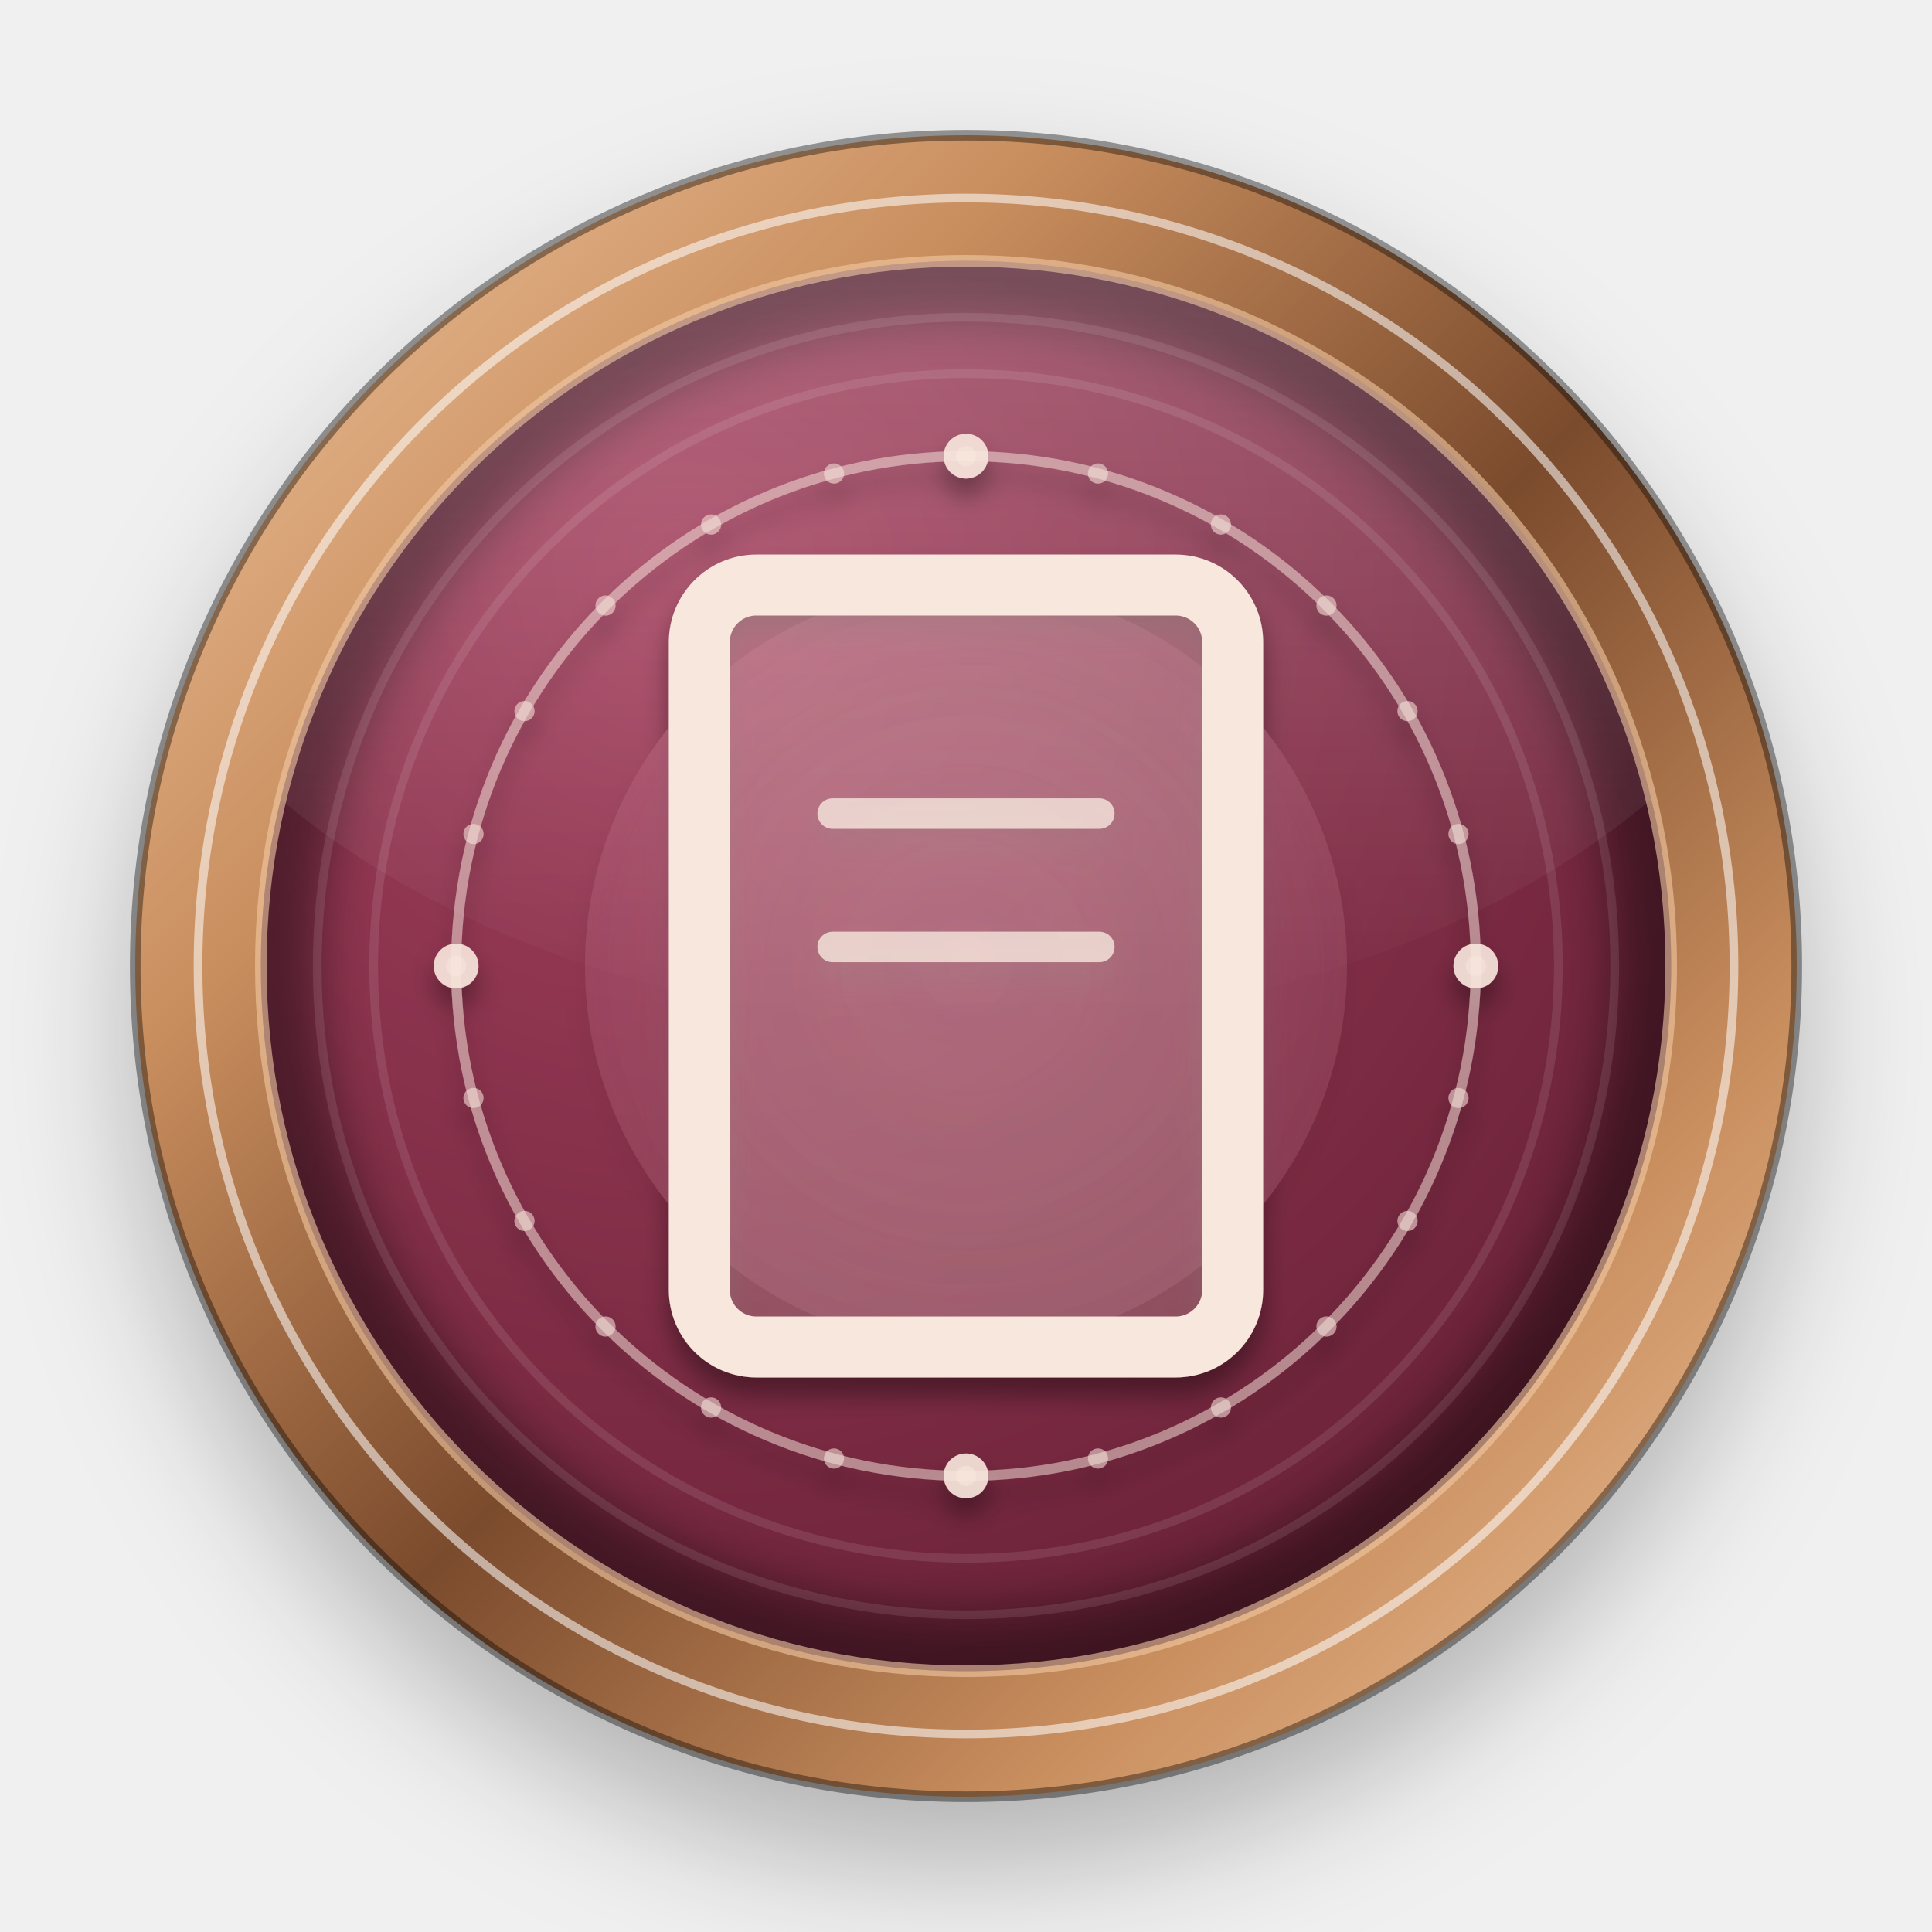
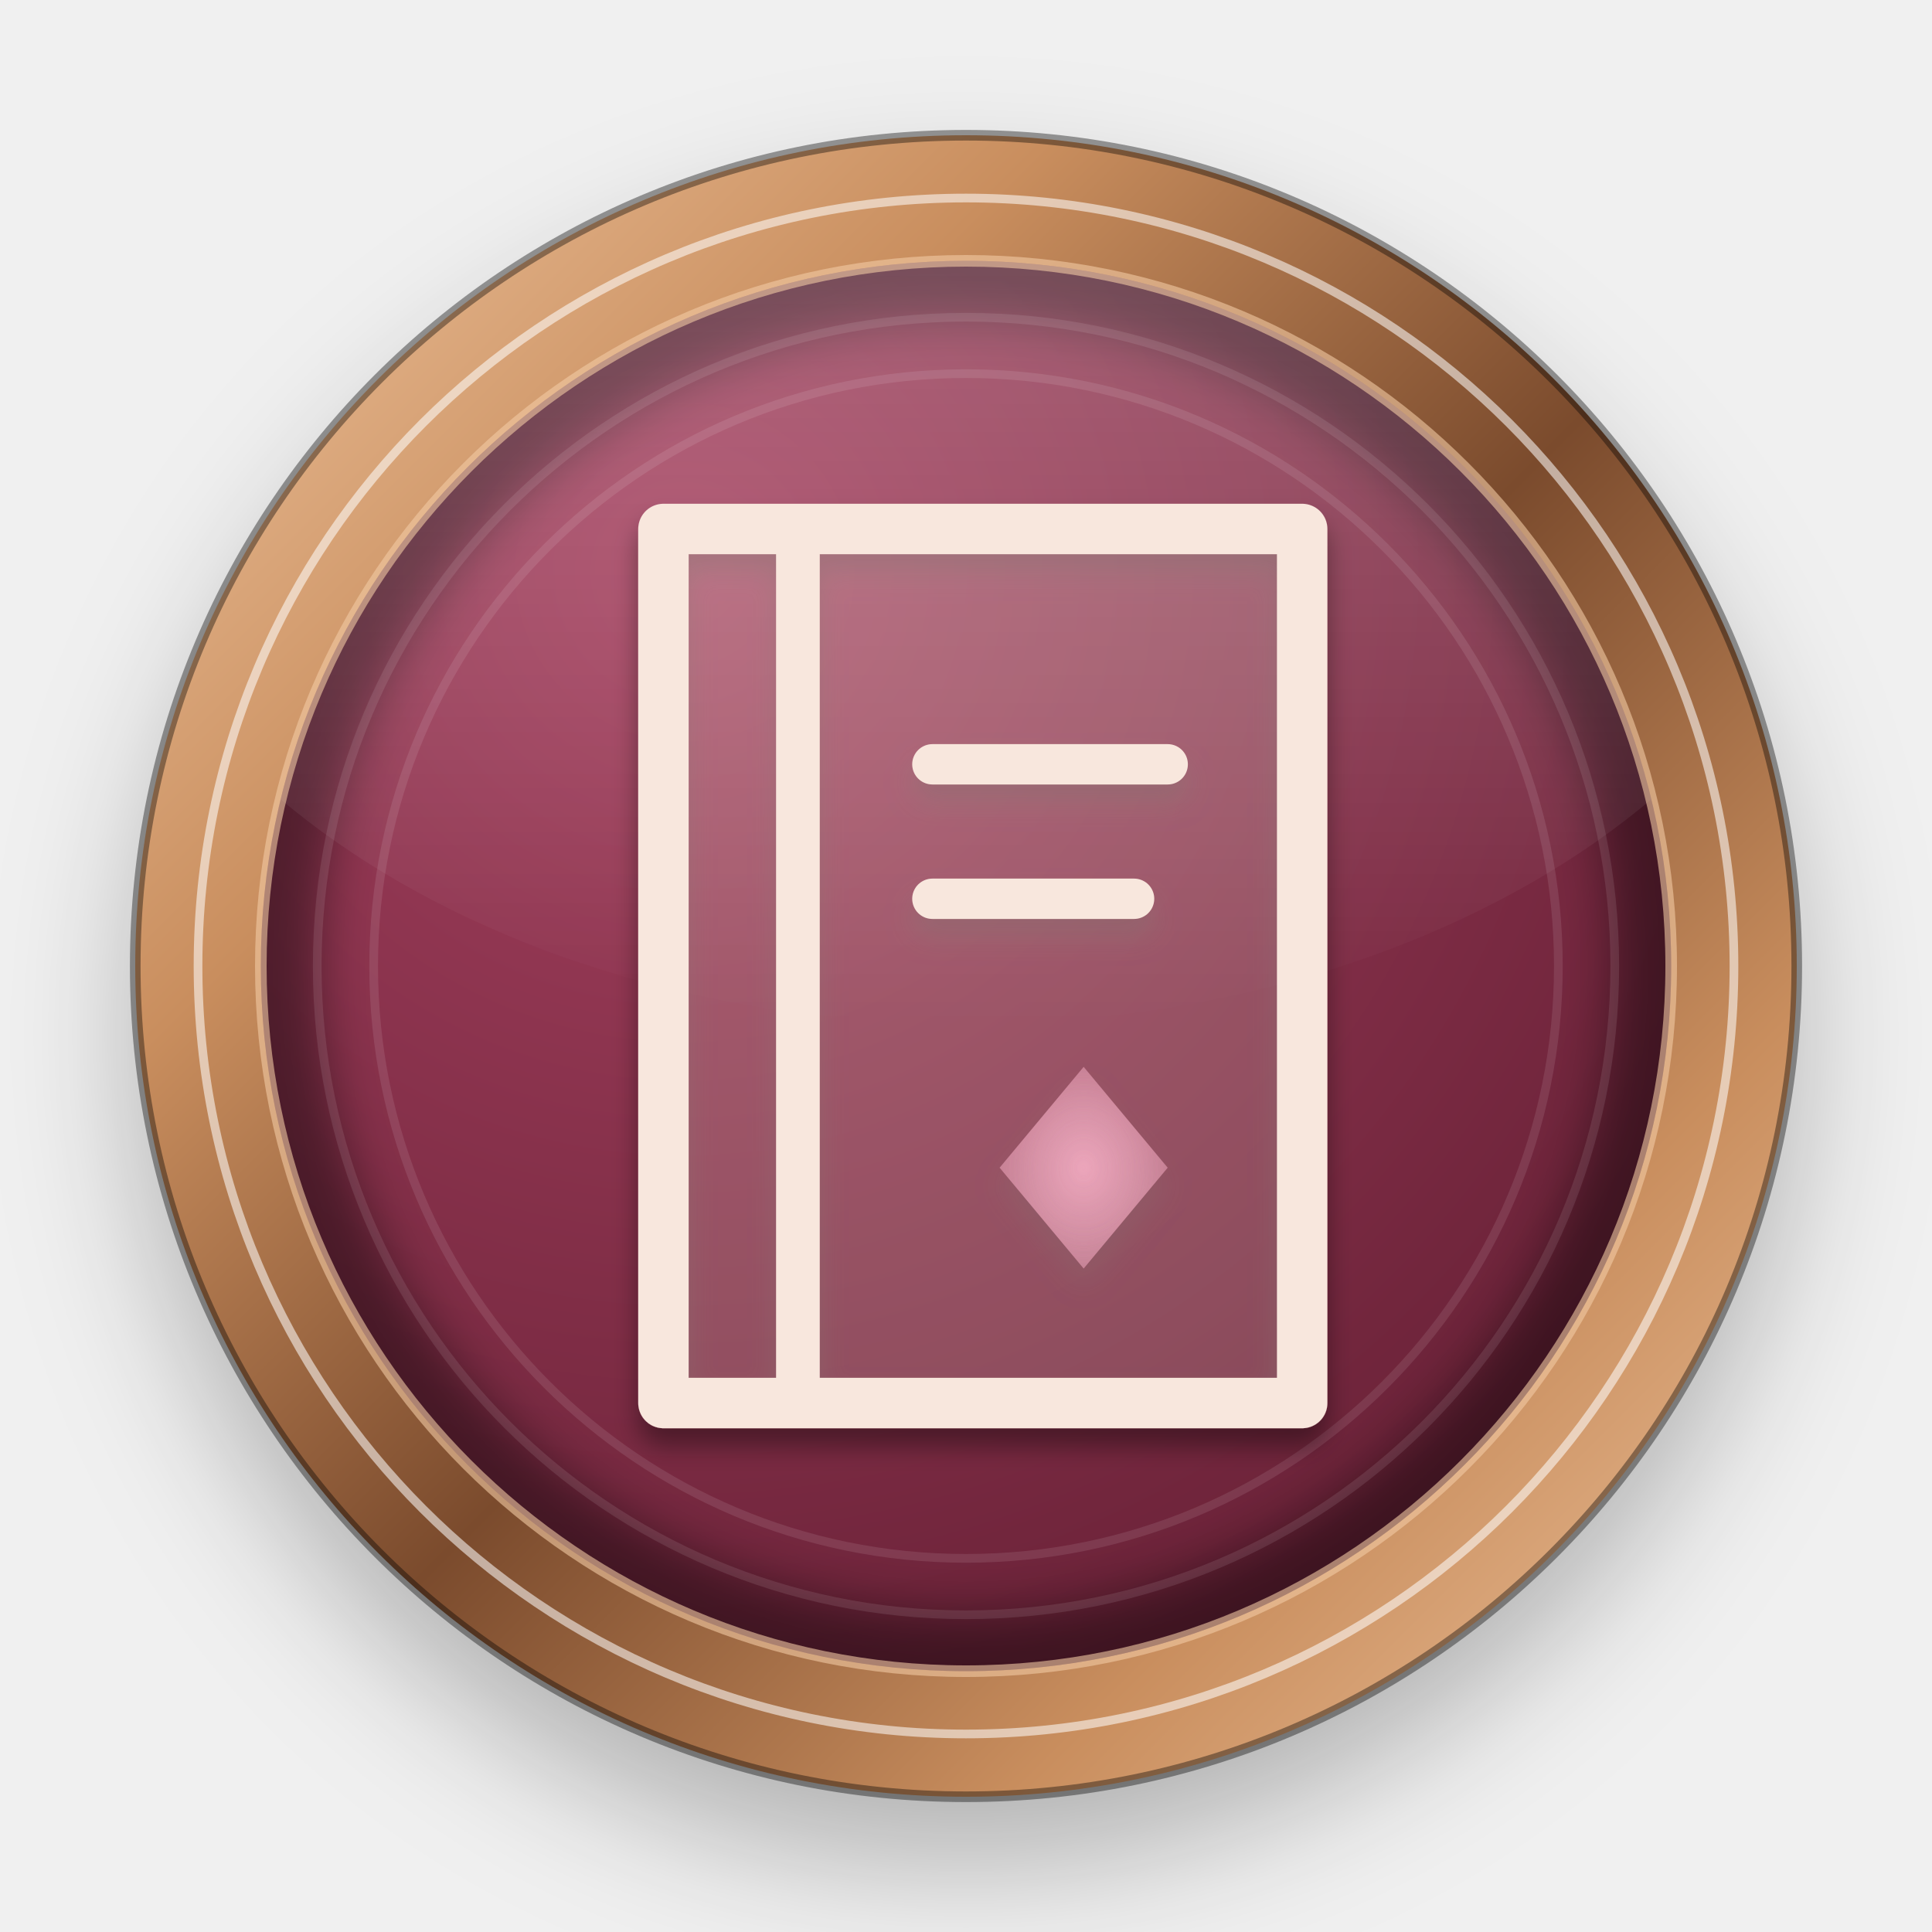
<svg xmlns="http://www.w3.org/2000/svg" viewBox="-100 -100 200 200" width="400" height="400">
  <defs>
    <filter id="blur8" x="-30%" y="-30%" width="160%" height="160%">
      <feGaussianBlur stdDeviation="7" />
    </filter>
    <filter id="blur3" x="-30%" y="-30%" width="160%" height="160%">
      <feGaussianBlur stdDeviation="2.6" />
    </filter>
    <filter id="emb" x="-20%" y="-20%" width="140%" height="140%">
      <feDropShadow dx="0" dy="1.6" stdDeviation="1.1" flood-color="#000" flood-opacity=".38" />
    </filter>
  </defs>
  <style>.mb25 .nf{fill:none} .mb25 .sf{fill:#F8E7DD;fill-opacity:.17} .mb25 .fl{fill:#F8E7DD;stroke:none} .mb25 .gl{fill:url(#b25g);stroke:none}</style>
  <defs>
    <radialGradient id="b25h" cx=".5" cy=".5" r=".5">
      <stop offset=".6" stop-color="#F3D58A" stop-opacity="0" />
      <stop offset=".82" stop-color="#F3D58A" stop-opacity=".95" />
      <stop offset="1" stop-color="#F3D58A" stop-opacity="0" />
    </radialGradient>
    <linearGradient id="b25r" x1="0" y1="0" x2="1" y2="1">
      <stop offset="0" stop-color="#F2C9A4" />
      <stop offset=".28" stop-color="#C98E5E" />
      <stop offset=".52" stop-color="#7B4B2D" />
      <stop offset=".76" stop-color="#C98E5E" />
      <stop offset="1" stop-color="#F2C9A4" />
    </linearGradient>
    <radialGradient id="b25p" cx=".3" cy=".22" r="1.15">
      <stop offset="0" stop-color="#A5415F" />
      <stop offset="1" stop-color="#541629" />
    </radialGradient>
    <radialGradient id="b25g" cx=".5" cy=".5" r=".5">
      <stop offset="0" stop-color="#F0A9BF" stop-opacity=".95" />
      <stop offset="1" stop-color="#F0A9BF" stop-opacity=".55" />
    </radialGradient>
    <linearGradient id="b25s" x1="0" y1="0" x2="0" y2="1">
      <stop offset="0" stop-color="#fff" stop-opacity=".34" />
      <stop offset="1" stop-color="#fff" stop-opacity="0" />
    </linearGradient>
    <clipPath id="b25c">
      <path d="M-73,0A73,73 0 1 0 73,0A73,73 0 1 0 -73,0Z" />
    </clipPath>
  </defs>
  <path d="M-86,0A86,86 0 1 0 86,0A86,86 0 1 0 -86,0Z" transform="translate(0 7)" fill="#000" opacity=".26" filter="url(#blur8)" />
  <path d="M-86,0A86,86 0 1 0 86,0A86,86 0 1 0 -86,0Z" fill="url(#b25r)" />
  <path d="M-86,0A86,86 0 1 0 86,0A86,86 0 1 0 -86,0Z" fill="none" stroke="#000" stroke-opacity=".38" stroke-width="1.1" />
  <path d="M-79.5,0A79.5,79.5 0 1 0 79.5,0A79.5,79.5 0 1 0 -79.5,0Z" fill="none" stroke="#fff" stroke-opacity=".55" stroke-width=".9" />
  <path d="M-73,0A73,73 0 1 0 73,0A73,73 0 1 0 -73,0Z" fill="url(#b25p)" />
  <g clip-path="url(#b25c)">
    <path d="M-73,0A73,73 0 1 0 73,0A73,73 0 1 0 -73,0Z" fill="none" stroke="#000" stroke-opacity=".42" stroke-width="12" filter="url(#blur3)" />
    <path d="M-67.16,0A67.16,67.16 0 1 0 67.16,0A67.16,67.16 0 1 0 -67.16,0Z" fill="none" stroke="#fff" stroke-opacity=".10" stroke-width=".9" />
    <path d="M-61.32,0A61.32,61.32 0 1 0 61.32,0A61.32,61.32 0 1 0 -61.32,0Z" fill="none" stroke="#fff" stroke-opacity=".10" stroke-width=".9" />
    <ellipse cx="0" cy="-58" rx="92" ry="64" fill="url(#b25s)" />
  </g>
  <path d="M-73,0A73,73 0 1 0 73,0A73,73 0 1 0 -73,0Z" fill="none" stroke="#F2C9A4" stroke-opacity=".6" stroke-width="1.2" />
  <g filter="url(#emb)" fill="none" stroke="#F8E7DD" stroke-linecap="round" stroke-linejoin="round" class="mb25" transform="scale(1.16)">
-     <circle cx="0" cy="0" r="34" class="gl" stroke="none" opacity="0.22" />
-     <circle cx="0" cy="0" r="45.5" fill="none" stroke-width="0.9" opacity="0.5" />
-     <circle cx="0" cy="-45.5" r="0.9" class="fl" stroke="none" opacity="0.55" />
-     <circle cx="11.78" cy="-43.95" r="0.9" class="fl" stroke="none" opacity="0.55" />
-     <circle cx="22.75" cy="-39.4" r="0.9" class="fl" stroke="none" opacity="0.55" />
-     <circle cx="32.17" cy="-32.17" r="0.9" class="fl" stroke="none" opacity="0.55" />
-     <circle cx="39.4" cy="-22.75" r="0.9" class="fl" stroke="none" opacity="0.55" />
-     <circle cx="43.95" cy="-11.78" r="0.9" class="fl" stroke="none" opacity="0.55" />
-     <circle cx="45.5" cy="0" r="0.9" class="fl" stroke="none" opacity="0.55" />
-     <circle cx="43.95" cy="11.78" r="0.9" class="fl" stroke="none" opacity="0.55" />
-     <circle cx="39.4" cy="22.75" r="0.9" class="fl" stroke="none" opacity="0.55" />
-     <circle cx="32.17" cy="32.17" r="0.9" class="fl" stroke="none" opacity="0.55" />
-     <circle cx="22.75" cy="39.4" r="0.9" class="fl" stroke="none" opacity="0.55" />
-     <circle cx="11.78" cy="43.95" r="0.9" class="fl" stroke="none" opacity="0.55" />
-     <circle cx="0" cy="45.5" r="0.9" class="fl" stroke="none" opacity="0.55" />
-     <circle cx="-11.78" cy="43.95" r="0.9" class="fl" stroke="none" opacity="0.55" />
-     <circle cx="-22.75" cy="39.4" r="0.9" class="fl" stroke="none" opacity="0.55" />
-     <circle cx="-32.17" cy="32.17" r="0.9" class="fl" stroke="none" opacity="0.55" />
-     <circle cx="-39.4" cy="22.75" r="0.9" class="fl" stroke="none" opacity="0.55" />
-     <circle cx="-43.95" cy="11.78" r="0.9" class="fl" stroke="none" opacity="0.55" />
-     <circle cx="-45.5" cy="0" r="0.9" class="fl" stroke="none" opacity="0.55" />
-     <circle cx="-43.95" cy="-11.78" r="0.9" class="fl" stroke="none" opacity="0.55" />
-     <circle cx="-39.4" cy="-22.75" r="0.9" class="fl" stroke="none" opacity="0.55" />
-     <circle cx="-32.17" cy="-32.17" r="0.9" class="fl" stroke="none" opacity="0.55" />
-     <circle cx="-22.75" cy="-39.4" r="0.9" class="fl" stroke="none" opacity="0.55" />
-     <circle cx="-11.78" cy="-43.95" r="0.9" class="fl" stroke="none" opacity="0.55" />
-     <circle cx="0" cy="-45.5" r="2" class="fl" stroke="none" opacity="0.9" />
-     <circle cx="45.5" cy="0" r="2" class="fl" stroke="none" opacity="0.9" />
-     <circle cx="0" cy="45.5" r="2" class="fl" stroke="none" opacity="0.9" />
-     <circle cx="-45.5" cy="0" r="2" class="fl" stroke="none" opacity="0.9" />
-     <g transform="translate(0 0) scale(1.7) translate(0 2)">
-       <rect x="-14" y="-22" width="28" height="40" rx="3" class="sf" stroke-width="3.2" opacity="1" />
-       <line x1="-7" y1="-10" x2="7" y2="-10" stroke-width="1.6" opacity="0.8" />
-       <line x1="-7" y1="-3" x2="7" y2="-3" stroke-width="1.6" opacity="0.8" />
+     <defs>
+       <linearGradient id="fireG" x1="0" y1="0" x2="0" y2="1">
+         <stop offset="0" stop-color="#FFD66B" />
+         <stop offset=".55" stop-color="#FF9A2E" />
+         <stop offset="1" stop-color="#F0561B" />
+       </linearGradient>
+       <linearGradient id="goldG" x1="0" y1="0" x2="1" y2="1">
+         <stop offset="0" stop-color="#FFF0A8" />
+         <stop offset=".5" stop-color="#F2BE3A" />
+         <stop offset="1" stop-color="#C98A0C" />
+       </linearGradient>
+     </defs>
+     <g transform="translate(0 0) scale(1.5)">
+       <path d="M-18,-26 H20 V26 H-18Z" class="sf" stroke-width="3.0" stroke-linejoin="round" />
+       <path d="M-10,-26 V26" class="nf" stroke-width="2.6" />
+       <path d="M-2,-12 H12 M-2,-4 H10" class="nf" stroke-width="2.4" />
+       <path d="M2,12 l5,-6 l5,6 l-5,6z" class="gl" stroke-width="2" />
    </g>
  </g>
</svg>
